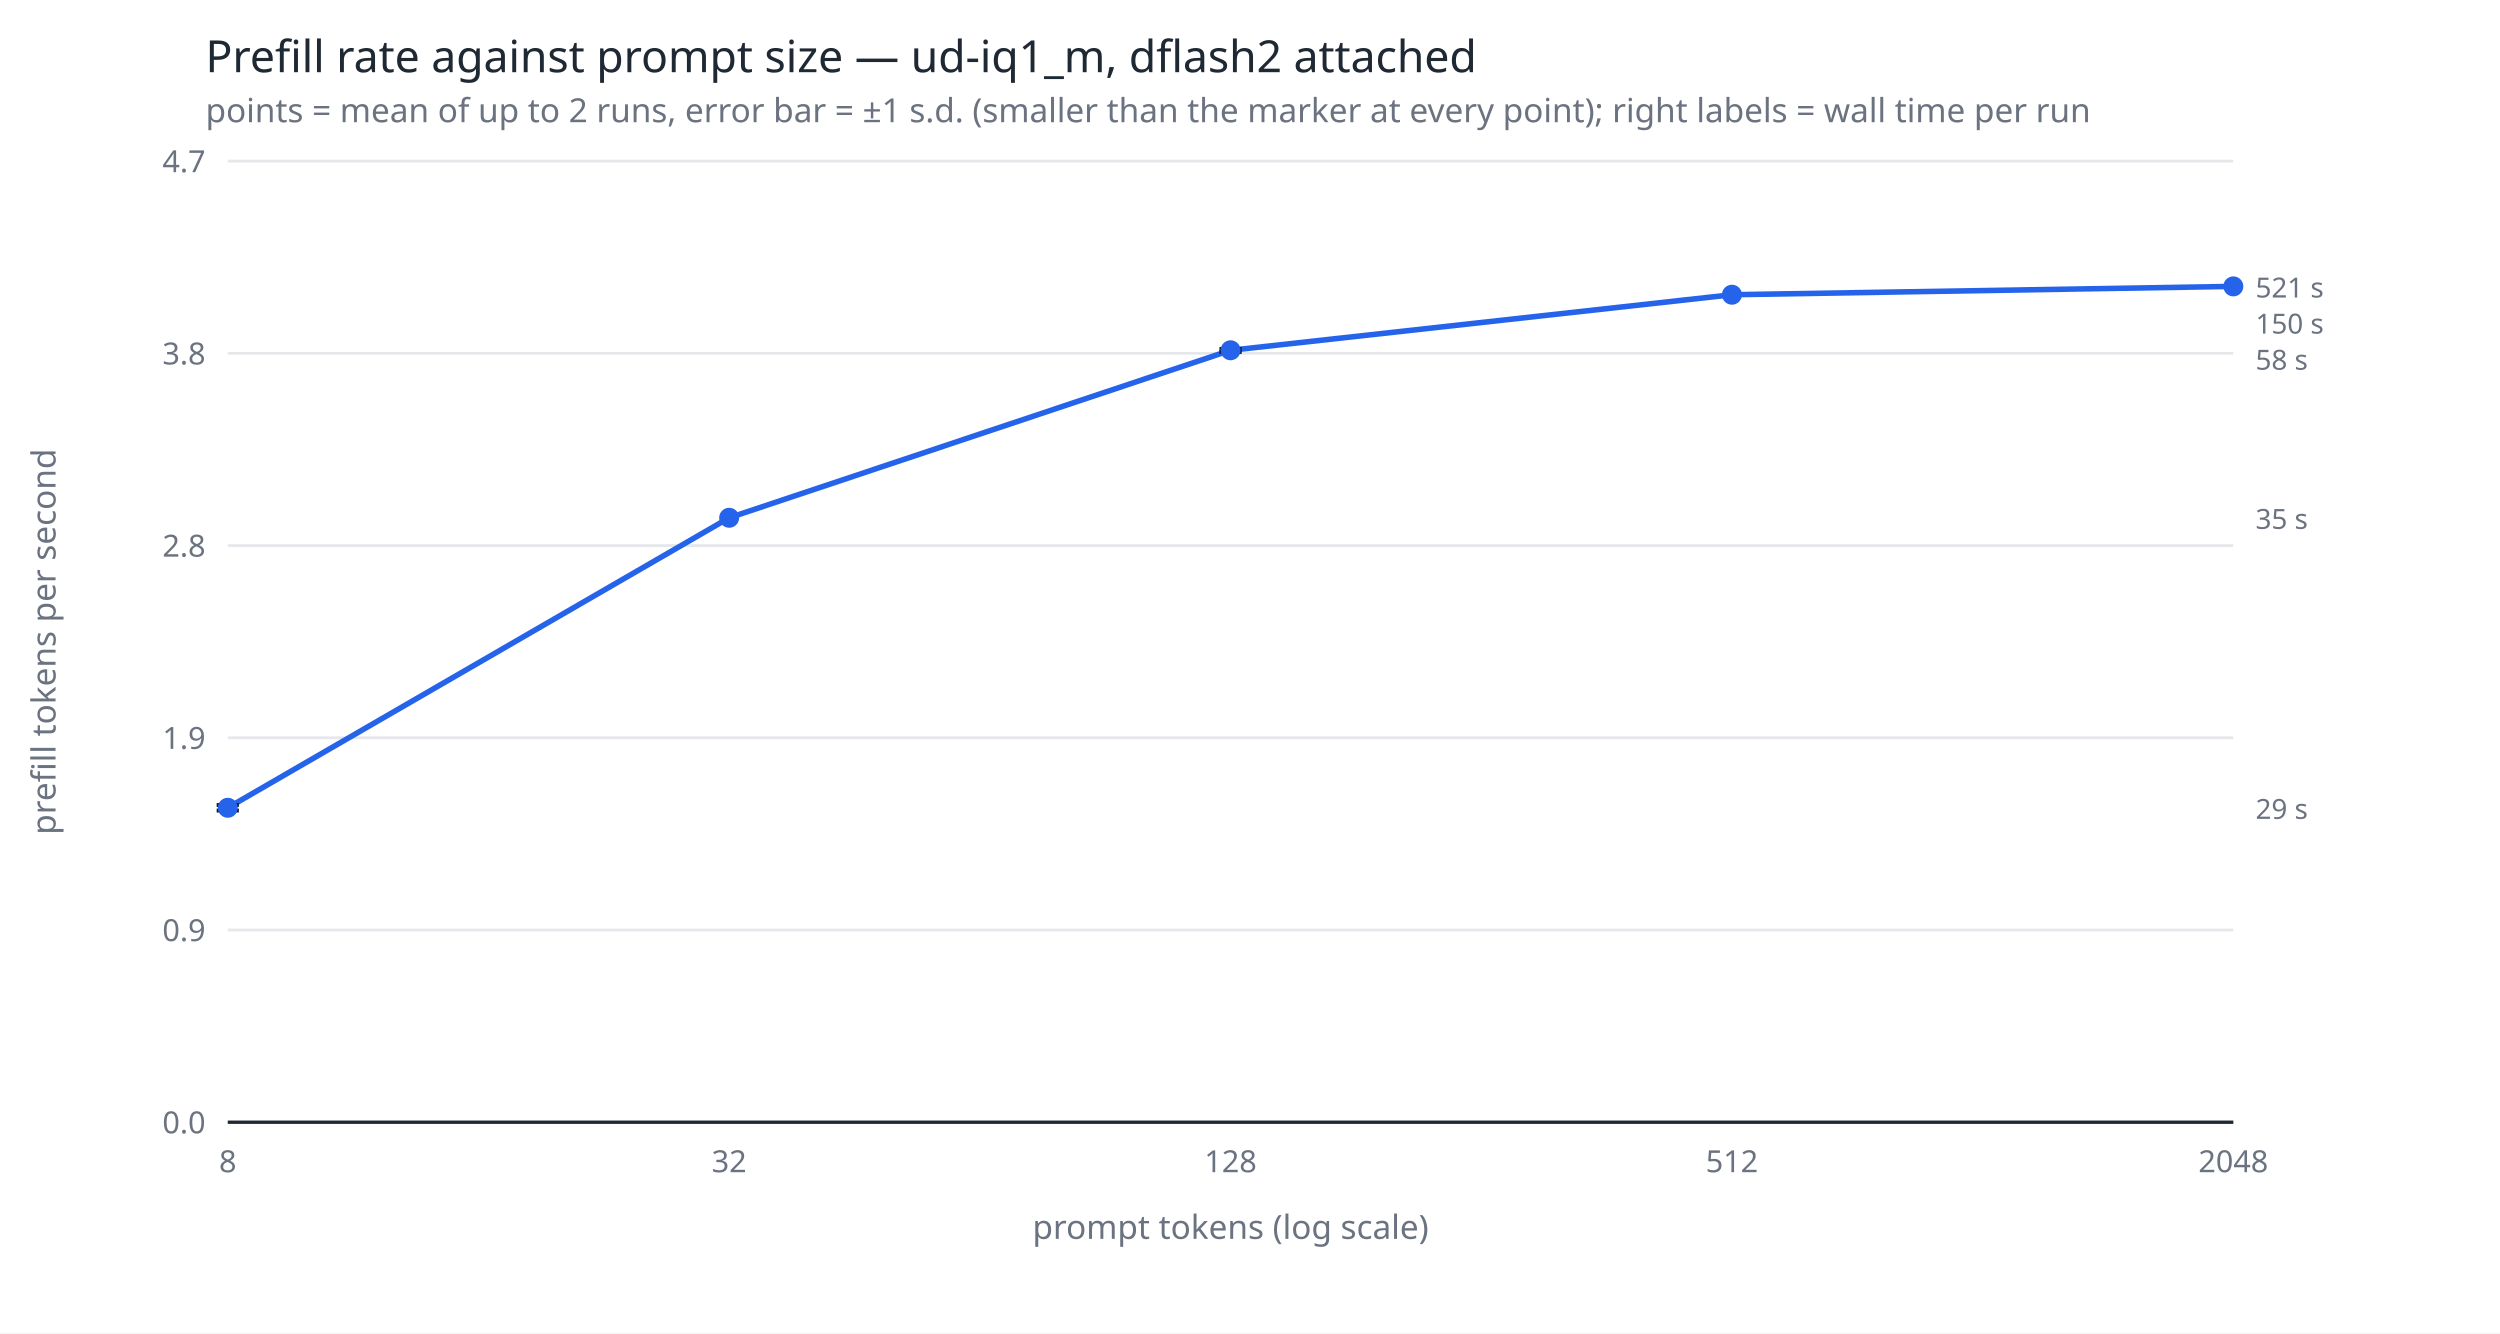
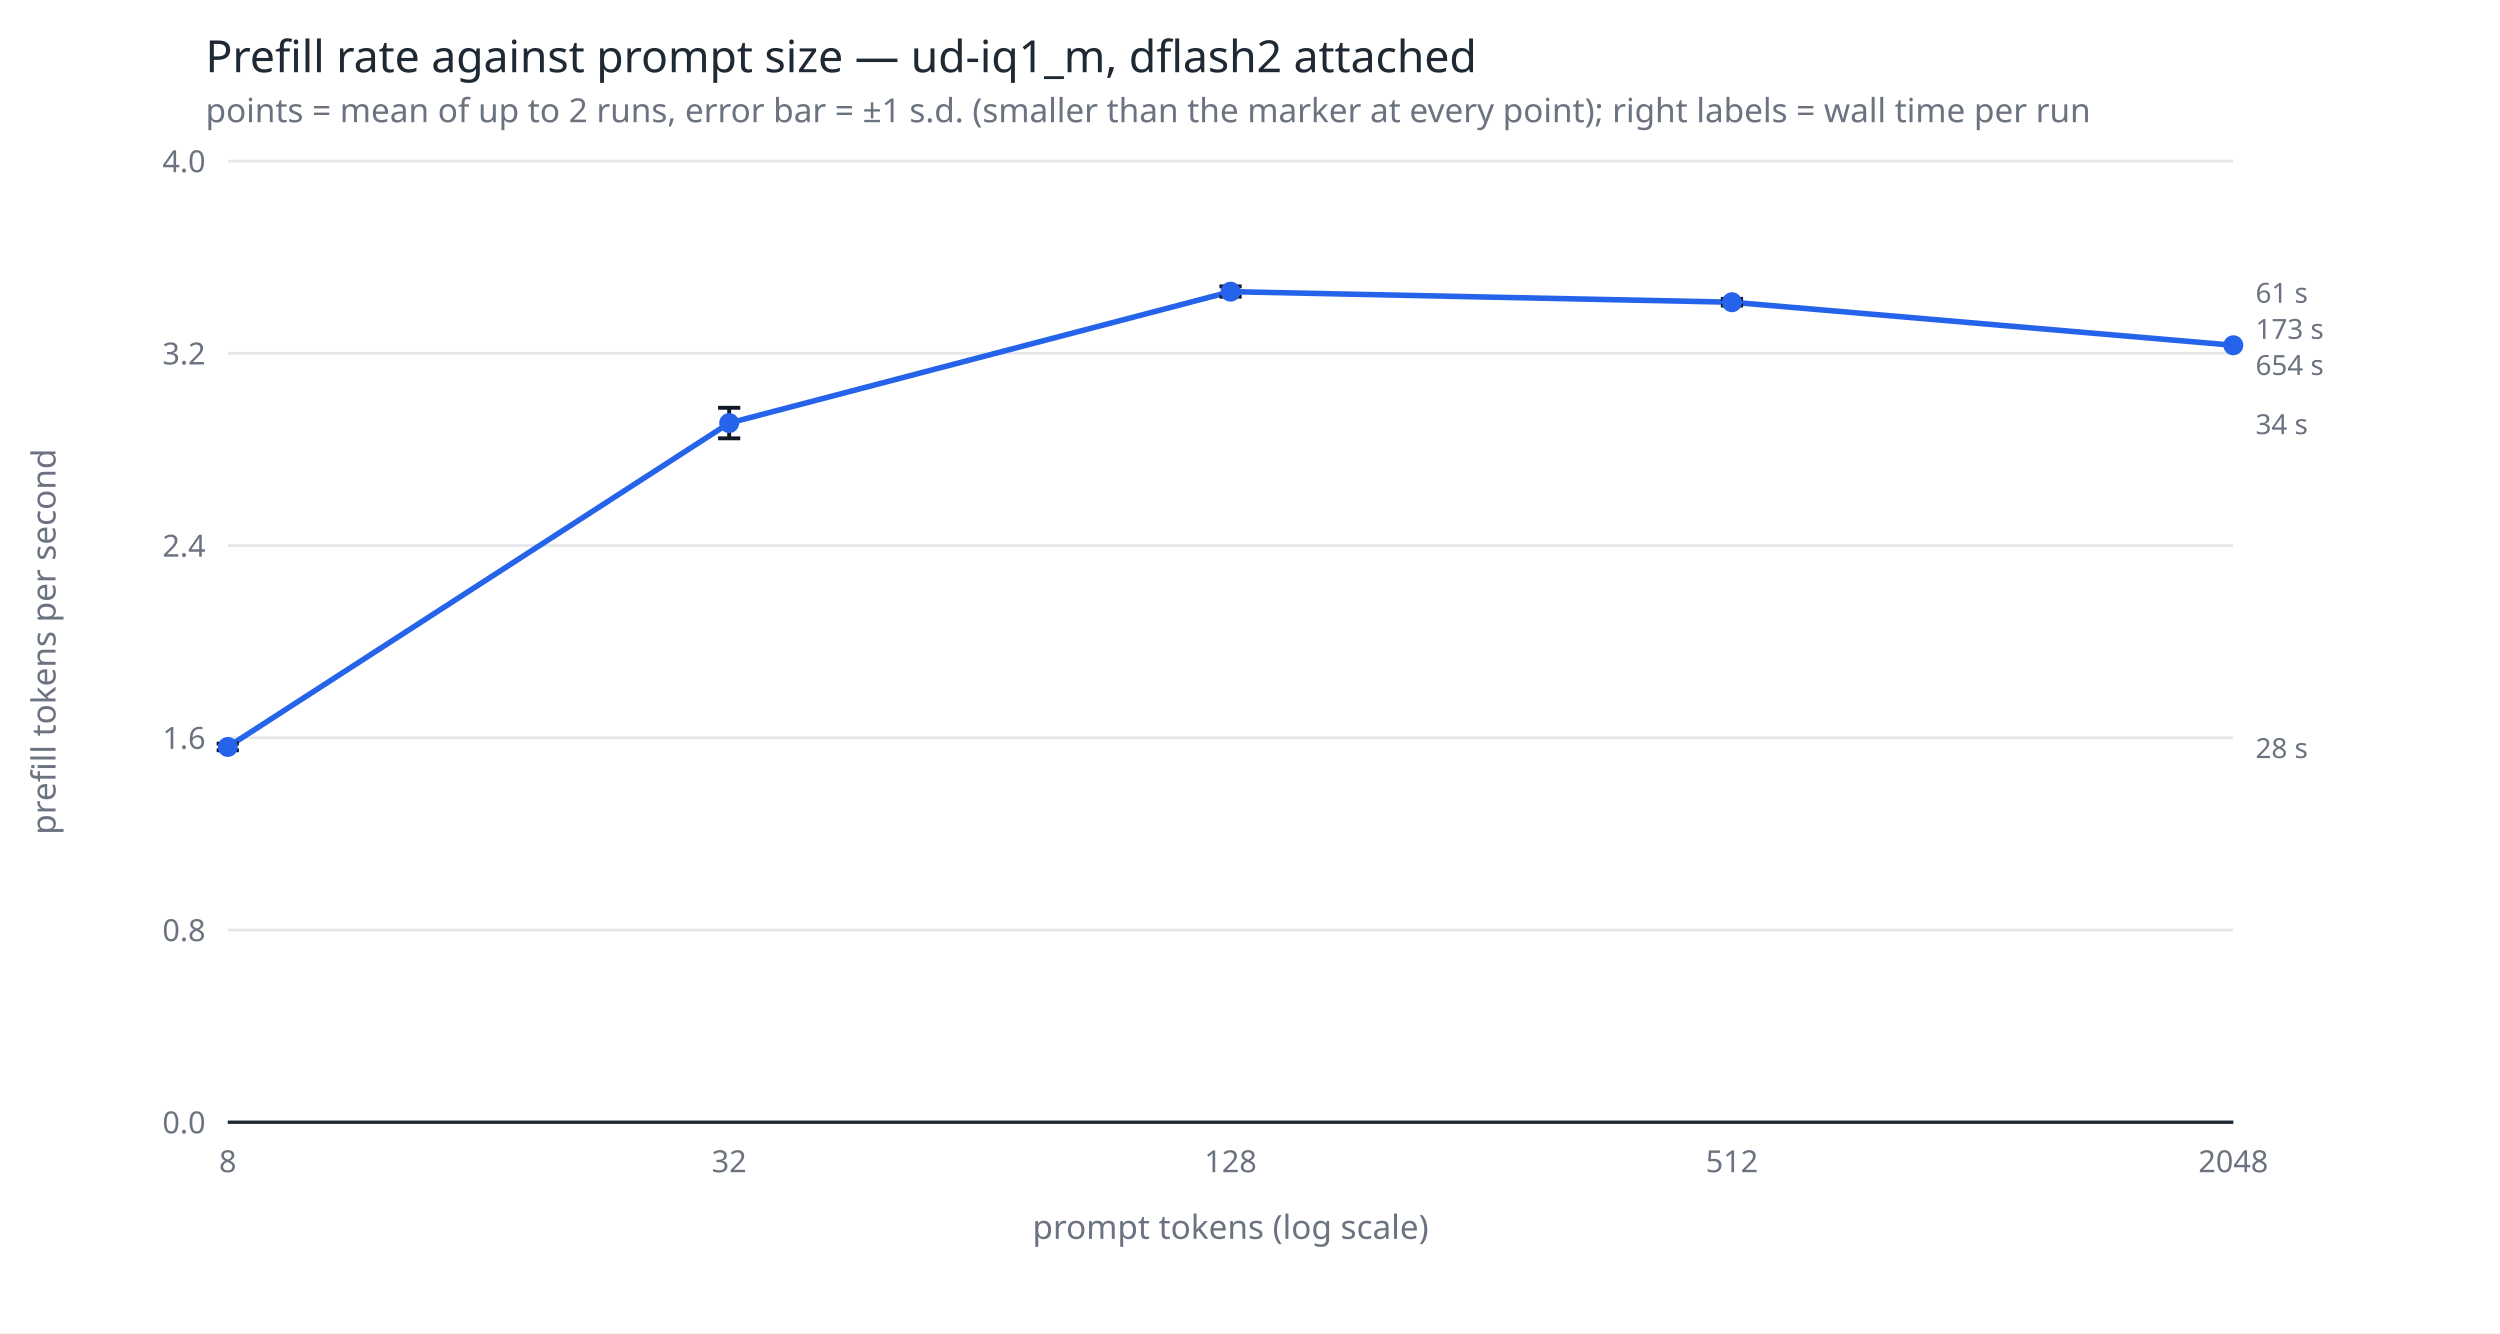
<svg xmlns="http://www.w3.org/2000/svg" width="900" height="480" viewBox="0 0 900 480" role="img">
  <rect width="900" height="480" fill="#ffffff" />
  <text x="74" y="26" font-family="system-ui,sans-serif" font-size="16" fill="#1f2933">Prefill rate against prompt size — ud-iq1_m, dflash2 attached</text>
  <text x="74" y="44" font-family="system-ui,sans-serif" font-size="12" fill="#6b7280">points = mean of up to 2 runs, error bar = ±1 s.d. (smaller than the marker at every point); right labels = wall time per run</text>
  <line x1="82" y1="404.0" x2="804" y2="404.0" stroke="#e5e7eb" />
  <text x="74" y="408.0" text-anchor="end" font-family="system-ui,sans-serif" font-size="11" fill="#6b7280">0.0</text>
  <line x1="82" y1="334.8" x2="804" y2="334.8" stroke="#e5e7eb" />
-   <text x="74" y="338.8" text-anchor="end" font-family="system-ui,sans-serif" font-size="11" fill="#6b7280">0.9</text>
+   <text x="74" y="338.8" text-anchor="end" font-family="system-ui,sans-serif" font-size="11" fill="#6b7280">0.8</text>
  <line x1="82" y1="265.6" x2="804" y2="265.6" stroke="#e5e7eb" />
-   <text x="74" y="269.6" text-anchor="end" font-family="system-ui,sans-serif" font-size="11" fill="#6b7280">1.9</text>
+   <text x="74" y="269.6" text-anchor="end" font-family="system-ui,sans-serif" font-size="11" fill="#6b7280">1.6</text>
  <line x1="82" y1="196.4" x2="804" y2="196.4" stroke="#e5e7eb" />
-   <text x="74" y="200.4" text-anchor="end" font-family="system-ui,sans-serif" font-size="11" fill="#6b7280">2.8</text>
+   <text x="74" y="200.4" text-anchor="end" font-family="system-ui,sans-serif" font-size="11" fill="#6b7280">2.4</text>
  <line x1="82" y1="127.2" x2="804" y2="127.2" stroke="#e5e7eb" />
-   <text x="74" y="131.2" text-anchor="end" font-family="system-ui,sans-serif" font-size="11" fill="#6b7280">3.8</text>
+   <text x="74" y="131.2" text-anchor="end" font-family="system-ui,sans-serif" font-size="11" fill="#6b7280">3.2</text>
  <line x1="82" y1="58.0" x2="804" y2="58.0" stroke="#e5e7eb" />
-   <text x="74" y="62.0" text-anchor="end" font-family="system-ui,sans-serif" font-size="11" fill="#6b7280">4.7</text>
+   <text x="74" y="62.0" text-anchor="end" font-family="system-ui,sans-serif" font-size="11" fill="#6b7280">4.0</text>
  <text x="20" y="231.0" transform="rotate(-90 20 231.0)" text-anchor="middle" font-family="system-ui,sans-serif" font-size="12" fill="#6b7280">prefill tokens per second</text>
-   <polyline fill="none" stroke="#2563eb" stroke-width="2" points="82.0,290.8 262.5,186.4 443.0,126.1 623.5,106.1 804.0,103.1" />
-   <line x1="82.0" y1="291.8" x2="82.0" y2="289.8" stroke="#111827" stroke-width="1.4" />
-   <line x1="78.0" y1="291.8" x2="86.0" y2="291.8" stroke="#111827" stroke-width="1.4" />
-   <line x1="78.0" y1="289.8" x2="86.0" y2="289.8" stroke="#111827" stroke-width="1.4" />
-   <circle cx="82.0" cy="290.8" r="3.6" fill="#2563eb" />
+   <polyline fill="none" stroke="#2563eb" stroke-width="2" points="82.0,268.9 262.5,152.3 443.0,105.0 623.5,108.8 804.0,124.3" />
+   <line x1="82.0" y1="270.1" x2="82.0" y2="267.7" stroke="#111827" stroke-width="1.4" />
+   <line x1="78.0" y1="270.1" x2="86.0" y2="270.1" stroke="#111827" stroke-width="1.4" />
+   <line x1="78.0" y1="267.7" x2="86.0" y2="267.7" stroke="#111827" stroke-width="1.4" />
+   <circle cx="82.0" cy="268.9" r="3.6" fill="#2563eb" />
  <text x="82.0" y="422" text-anchor="middle" font-family="system-ui,sans-serif" font-size="11" fill="#6b7280">8</text>
-   <circle cx="262.5" cy="186.4" r="3.6" fill="#2563eb" />
+   <line x1="262.5" y1="157.8" x2="262.5" y2="146.8" stroke="#111827" stroke-width="1.4" />
+   <line x1="258.5" y1="157.8" x2="266.5" y2="157.8" stroke="#111827" stroke-width="1.4" />
+   <line x1="258.5" y1="146.8" x2="266.5" y2="146.8" stroke="#111827" stroke-width="1.4" />
+   <circle cx="262.5" cy="152.3" r="3.6" fill="#2563eb" />
  <text x="262.5" y="422" text-anchor="middle" font-family="system-ui,sans-serif" font-size="11" fill="#6b7280">32</text>
-   <line x1="443.0" y1="126.7" x2="443.0" y2="125.6" stroke="#111827" stroke-width="1.4" />
-   <line x1="439.0" y1="126.7" x2="447.0" y2="126.7" stroke="#111827" stroke-width="1.4" />
-   <line x1="439.0" y1="125.6" x2="447.0" y2="125.6" stroke="#111827" stroke-width="1.4" />
-   <circle cx="443.0" cy="126.1" r="3.6" fill="#2563eb" />
+   <line x1="443.0" y1="106.8" x2="443.0" y2="103.1" stroke="#111827" stroke-width="1.4" />
+   <line x1="439.0" y1="106.8" x2="447.0" y2="106.8" stroke="#111827" stroke-width="1.4" />
+   <line x1="439.0" y1="103.1" x2="447.0" y2="103.1" stroke="#111827" stroke-width="1.4" />
+   <circle cx="443.0" cy="105.0" r="3.6" fill="#2563eb" />
  <text x="443.0" y="422" text-anchor="middle" font-family="system-ui,sans-serif" font-size="11" fill="#6b7280">128</text>
-   <circle cx="623.5" cy="106.1" r="3.6" fill="#2563eb" />
+   <line x1="623.5" y1="110.0" x2="623.5" y2="107.6" stroke="#111827" stroke-width="1.4" />
+   <line x1="619.5" y1="110.0" x2="627.5" y2="110.0" stroke="#111827" stroke-width="1.4" />
+   <line x1="619.5" y1="107.6" x2="627.5" y2="107.6" stroke="#111827" stroke-width="1.4" />
+   <circle cx="623.5" cy="108.8" r="3.6" fill="#2563eb" />
  <text x="623.5" y="422" text-anchor="middle" font-family="system-ui,sans-serif" font-size="11" fill="#6b7280">512</text>
-   <circle cx="804.0" cy="103.1" r="3.6" fill="#2563eb" />
+   <circle cx="804.0" cy="124.3" r="3.6" fill="#2563eb" />
  <text x="804.0" y="422" text-anchor="middle" font-family="system-ui,sans-serif" font-size="11" fill="#6b7280">2048</text>
-   <text x="812" y="107.1" font-family="system-ui,sans-serif" font-size="10" fill="#6b7280">521 s</text>
-   <text x="812" y="120.1" font-family="system-ui,sans-serif" font-size="10" fill="#6b7280">150 s</text>
-   <text x="812" y="133.1" font-family="system-ui,sans-serif" font-size="10" fill="#6b7280">58 s</text>
-   <text x="812" y="190.4" font-family="system-ui,sans-serif" font-size="10" fill="#6b7280">35 s</text>
-   <text x="812" y="294.8" font-family="system-ui,sans-serif" font-size="10" fill="#6b7280">29 s</text>
+   <text x="812" y="109.0" font-family="system-ui,sans-serif" font-size="10" fill="#6b7280">61 s</text>
+   <text x="812" y="122.0" font-family="system-ui,sans-serif" font-size="10" fill="#6b7280">173 s</text>
+   <text x="812" y="135.0" font-family="system-ui,sans-serif" font-size="10" fill="#6b7280">654 s</text>
+   <text x="812" y="156.3" font-family="system-ui,sans-serif" font-size="10" fill="#6b7280">34 s</text>
+   <text x="812" y="272.9" font-family="system-ui,sans-serif" font-size="10" fill="#6b7280">28 s</text>
  <line x1="82" y1="404" x2="804" y2="404" stroke="#1f2933" stroke-width="1.2" />
  <text x="443.0" y="446" text-anchor="middle" font-family="system-ui,sans-serif" font-size="12" fill="#6b7280">prompt tokens (log scale)</text>
</svg>
